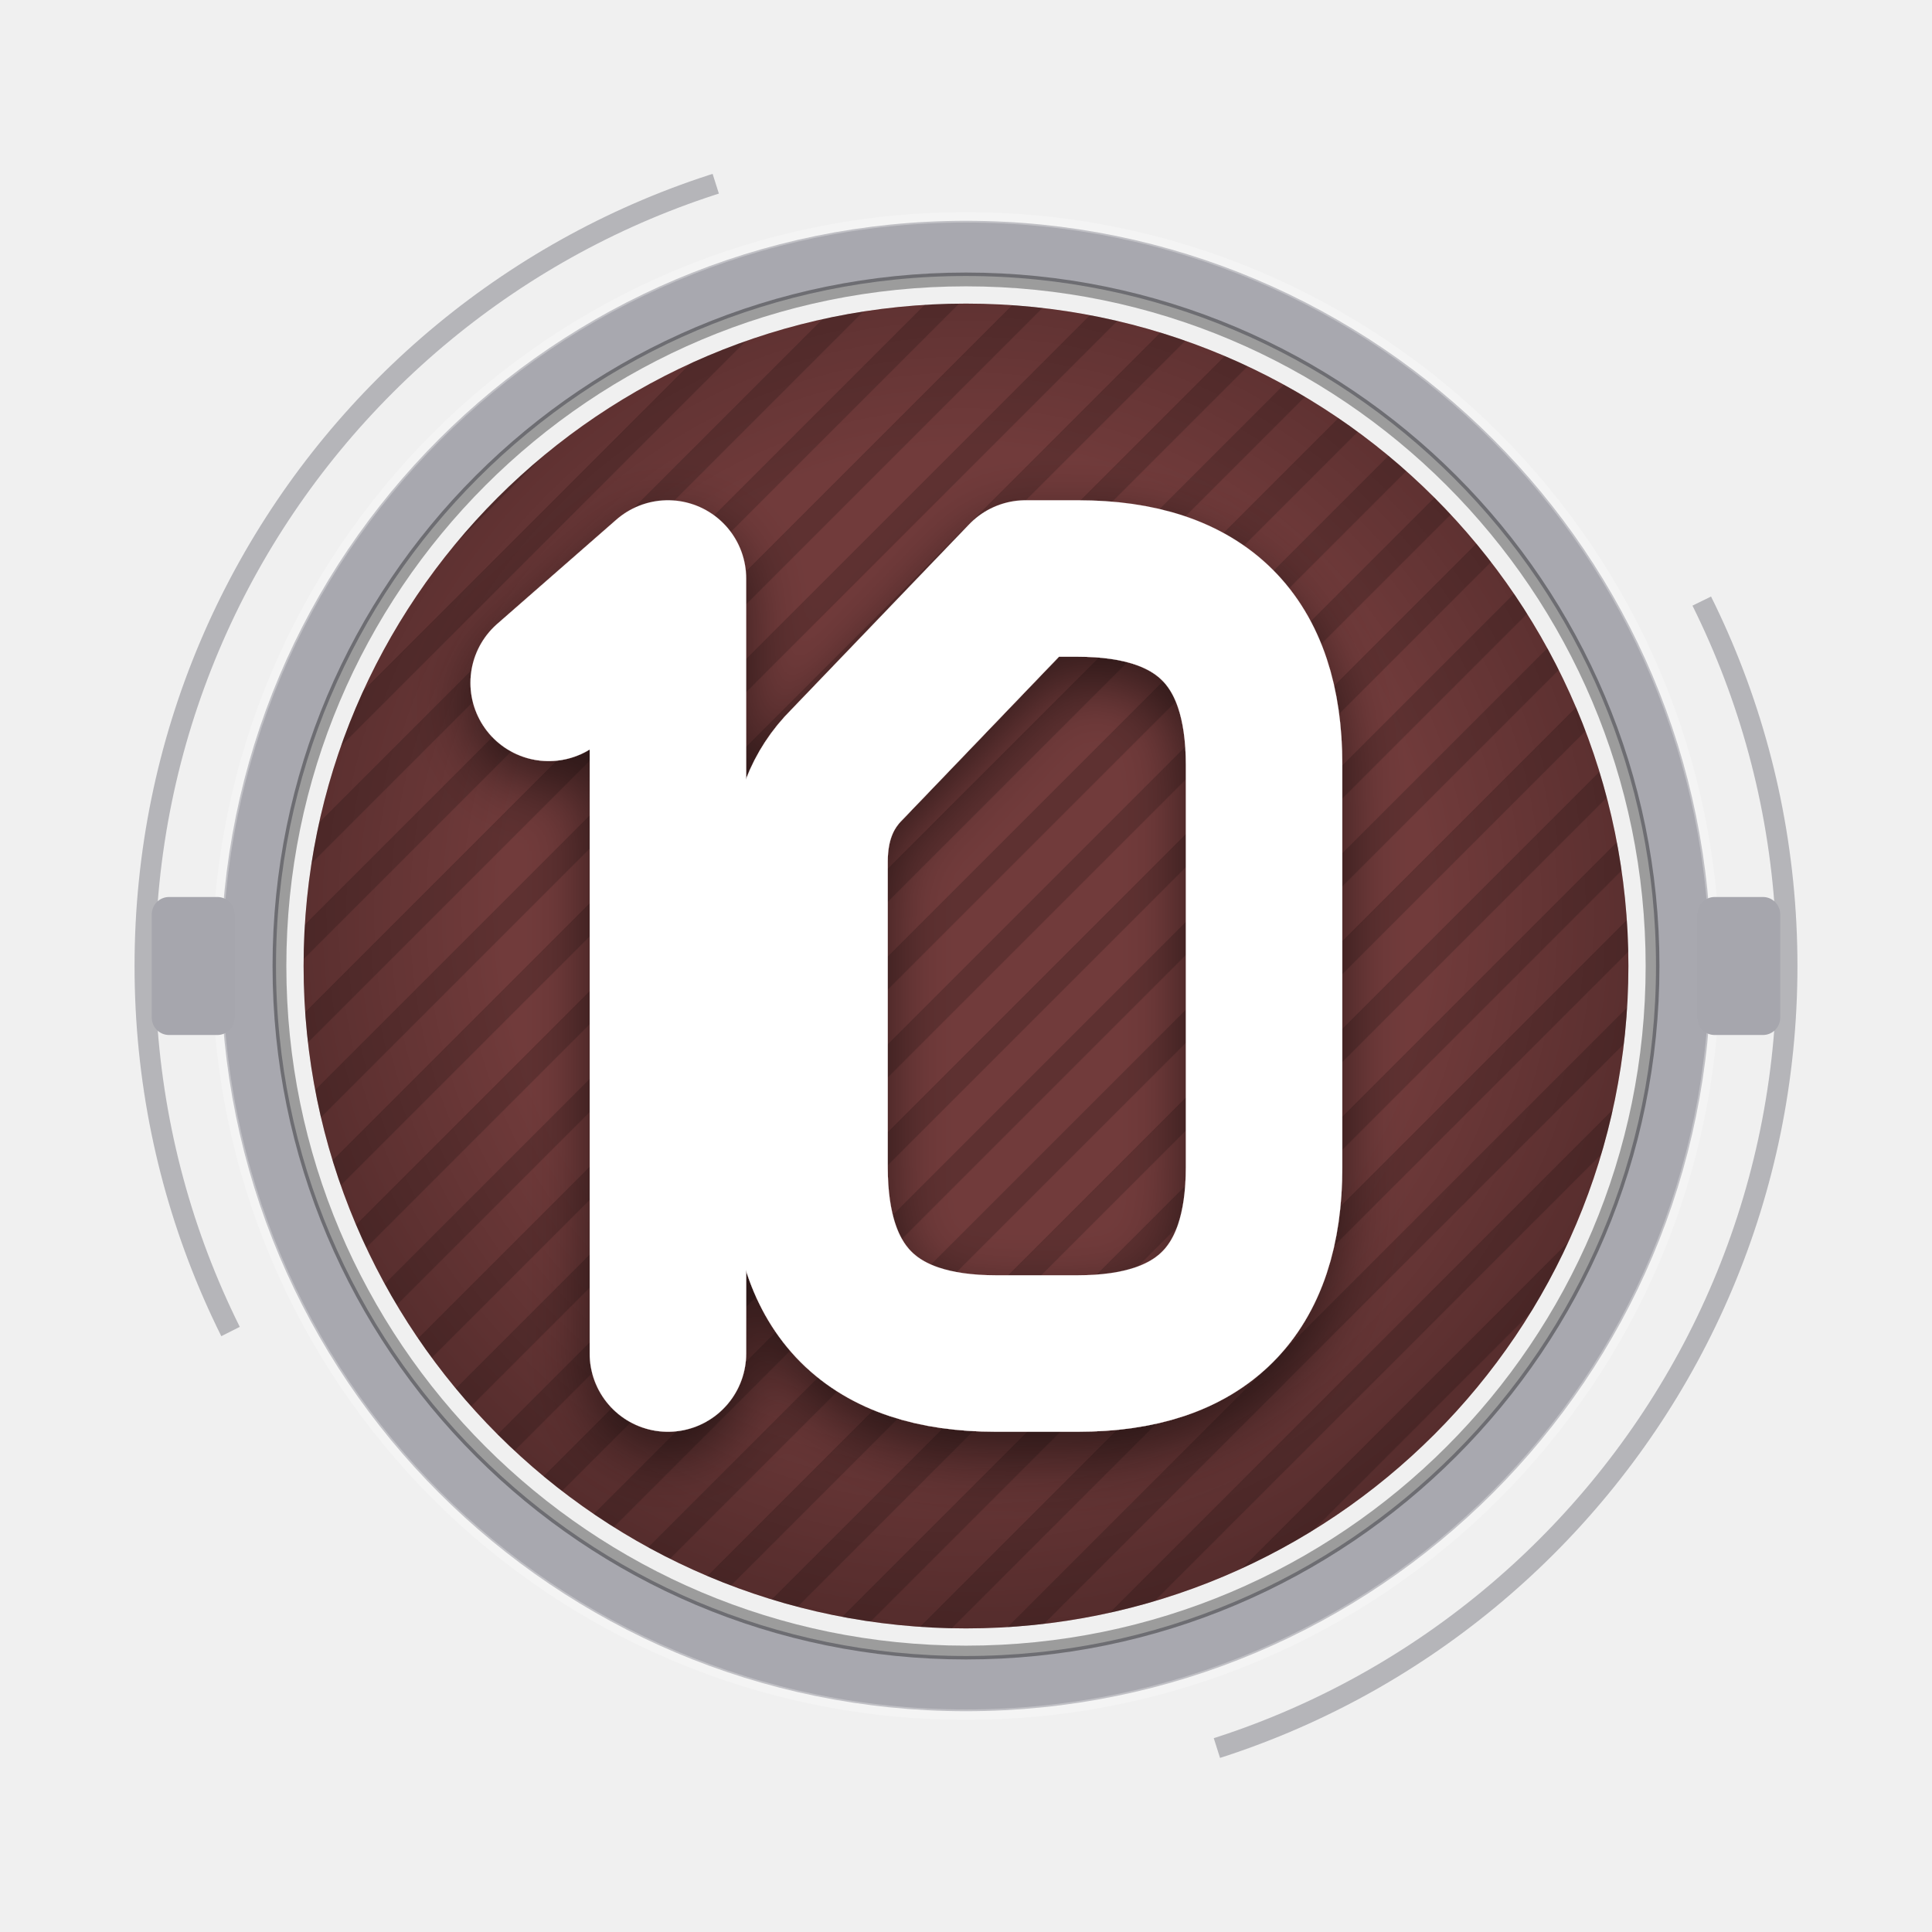
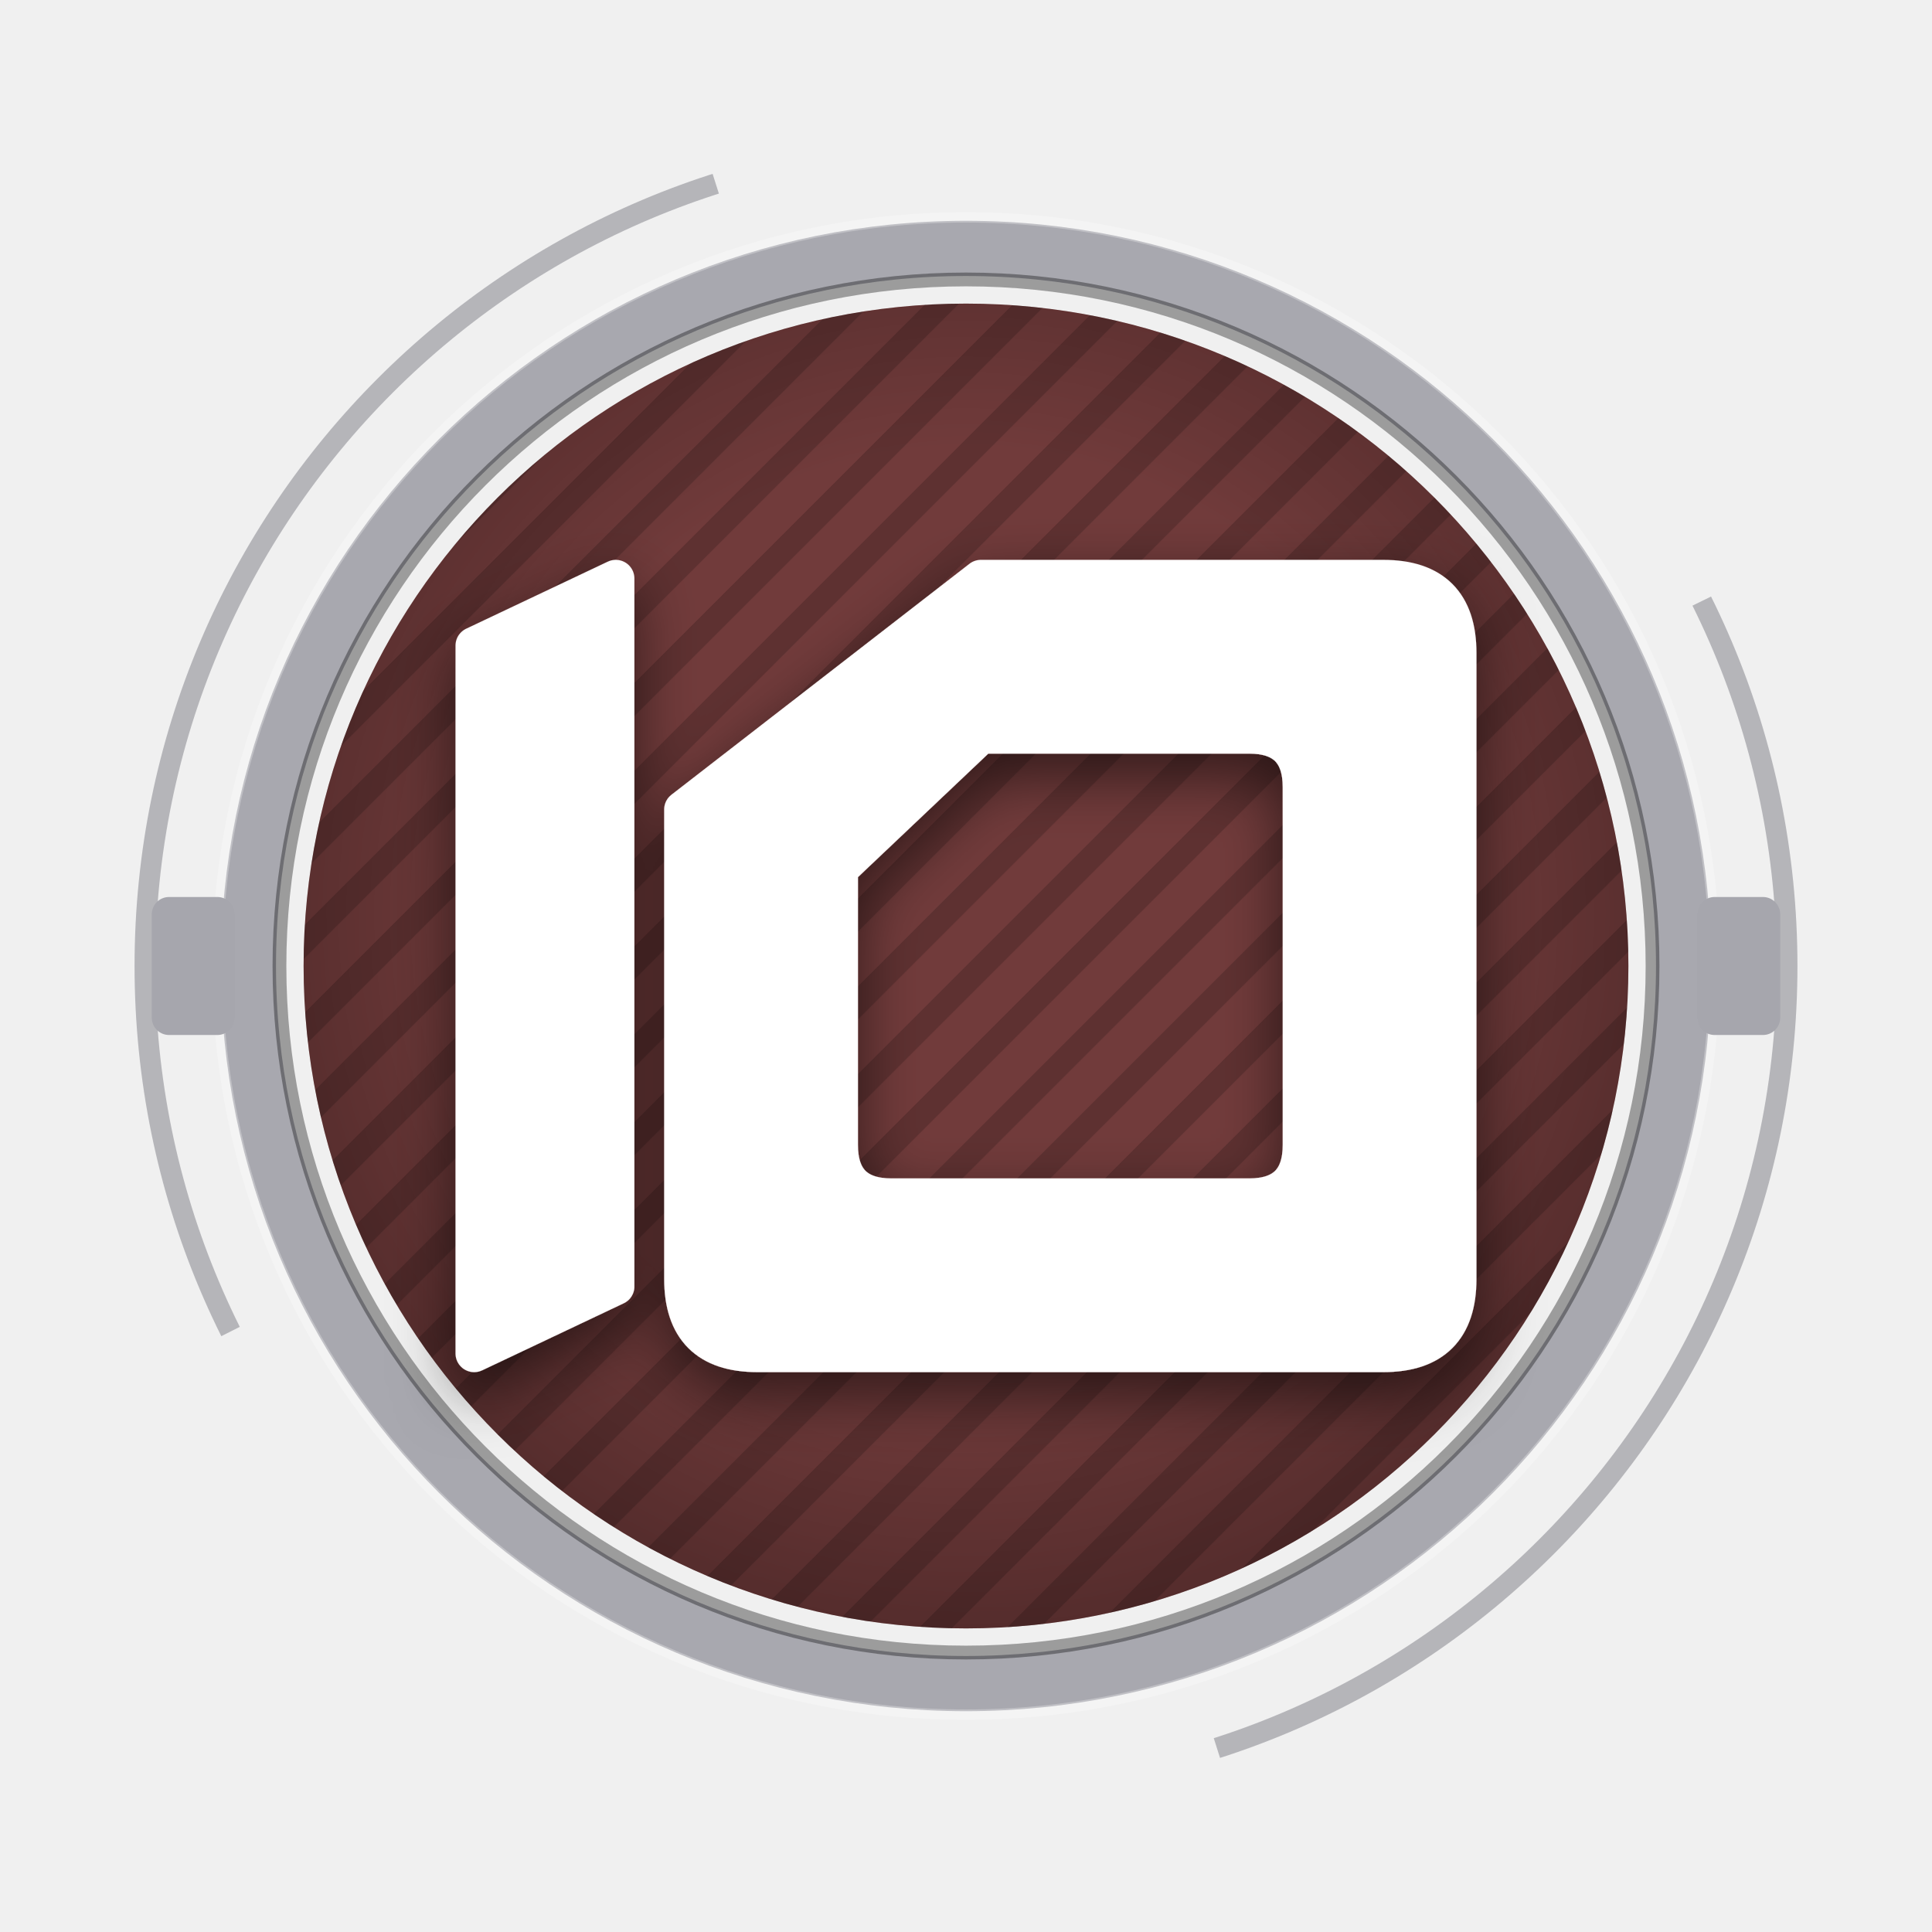
<svg xmlns="http://www.w3.org/2000/svg" viewBox="0 0 280 280" role="img" aria-label="7K 10th dan">
  <defs>
    <pattern id="hatch" patternUnits="userSpaceOnUse" width="9" height="9" patternTransform="rotate(45)">
      <rect width="9" height="9" fill="none" />
      <rect width="3.4" height="9" fill="rgba(0,0,0,0.17)" />
    </pattern>
    <radialGradient id="vig" cx="50%" cy="46%" r="56%">
      <stop offset="0.62" stop-color="rgba(0,0,0,0)" />
      <stop offset="1" stop-color="rgba(0,0,0,0.28)" />
    </radialGradient>
    <filter id="gsh" x="-30%" y="-30%" width="160%" height="160%">
      <feDropShadow dx="0" dy="3" stdDeviation="4" flood-color="#000" flood-opacity="0.55" />
    </filter>
  </defs>
  <circle cx="140" cy="140" r="119" fill="none" stroke="#8e8e95" stroke-width="3" stroke-dasharray="205 169" stroke-dashoffset="55" opacity="0.6" />
  <circle cx="140" cy="140" r="96" fill="#713b3b" />
  <circle cx="140" cy="140" r="96" fill="url(#hatch)" />
  <circle cx="140" cy="140" r="96" fill="url(#vig)" />
  <circle cx="140" cy="140" r="104" fill="none" stroke="#a8a8af" stroke-width="8" />
  <circle cx="140" cy="140" r="99.5" fill="none" stroke="rgba(0,0,0,0.35)" stroke-width="2" />
  <circle cx="140" cy="140" r="108.5" fill="none" stroke="rgba(255,255,255,0.28)" stroke-width="1.5" />
  <rect x="22" y="130" width="12" height="20" rx="2.5" fill="#a6a6ad" />
  <rect x="246" y="130" width="12" height="20" rx="2.5" fill="#a6a6ad" />
  <g transform="translate(140 140) scale(1.08)" filter="url(#gsh)">
-     <path d="M -56 -38 L -40 -52 V 52" fill="none" stroke="#fff" stroke-width="21" stroke-linecap="round" stroke-linejoin="round" />
-     <path d="M 8 -52 H 15 Q 40 -52 40 -27 V 27 Q 40 52 15 52 H 4 Q -21 52 -21 27 V -14 Q -21 -22 -16 -27 L 8 -52" fill="none" stroke="#fff" stroke-width="21" stroke-linecap="round" stroke-linejoin="round" />
+     <path d="M -66 -43 L -47 -52 V 43 L -66 52 Z" fill="#fff" fill-rule="evenodd" stroke="#fff" stroke-width="5" stroke-linejoin="round" />
+     <path d="M 2 -52 H 56 Q 66 -52 66 -42 V 42 Q 66 52 56 52 H -28 Q -38 52 -38 42 V -21 L 2 -52 Z M -17 -13 V 24 Q -17 31 -10 31 H 38 Q 45 31 45 24 V -24 Q 45 -31 38 -31 H 2 L -17 -13 Z" fill="#fff" fill-rule="evenodd" stroke="#fff" stroke-width="5" stroke-linejoin="round" />
  </g>
</svg>
